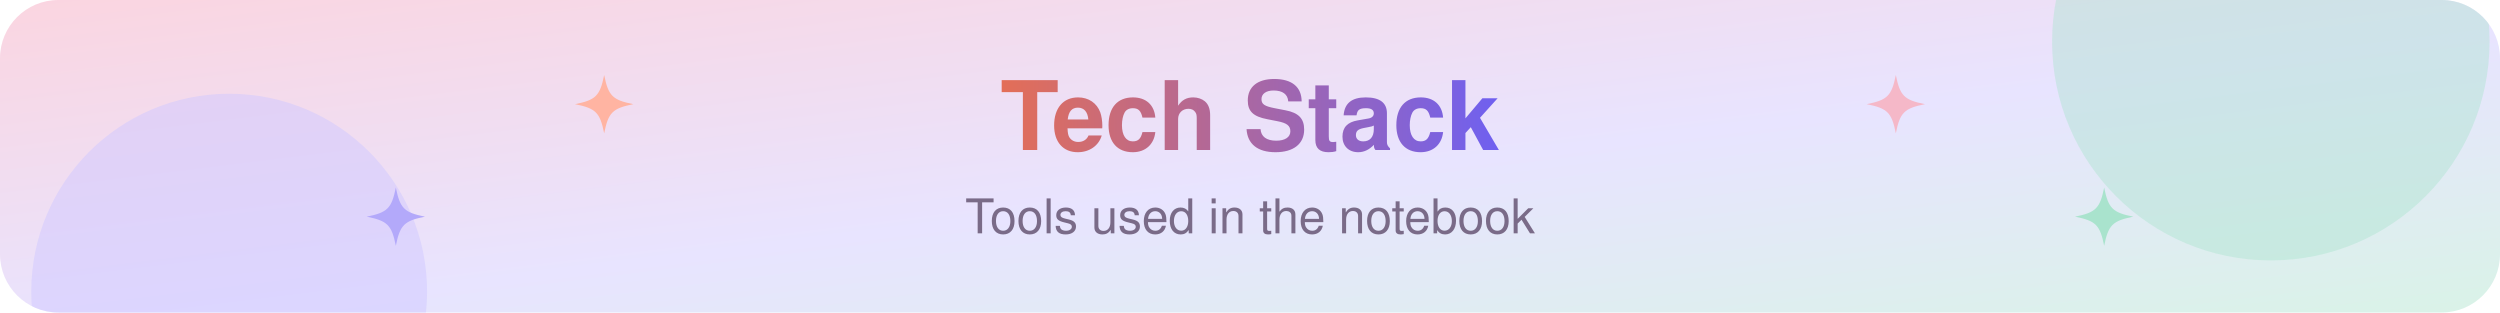
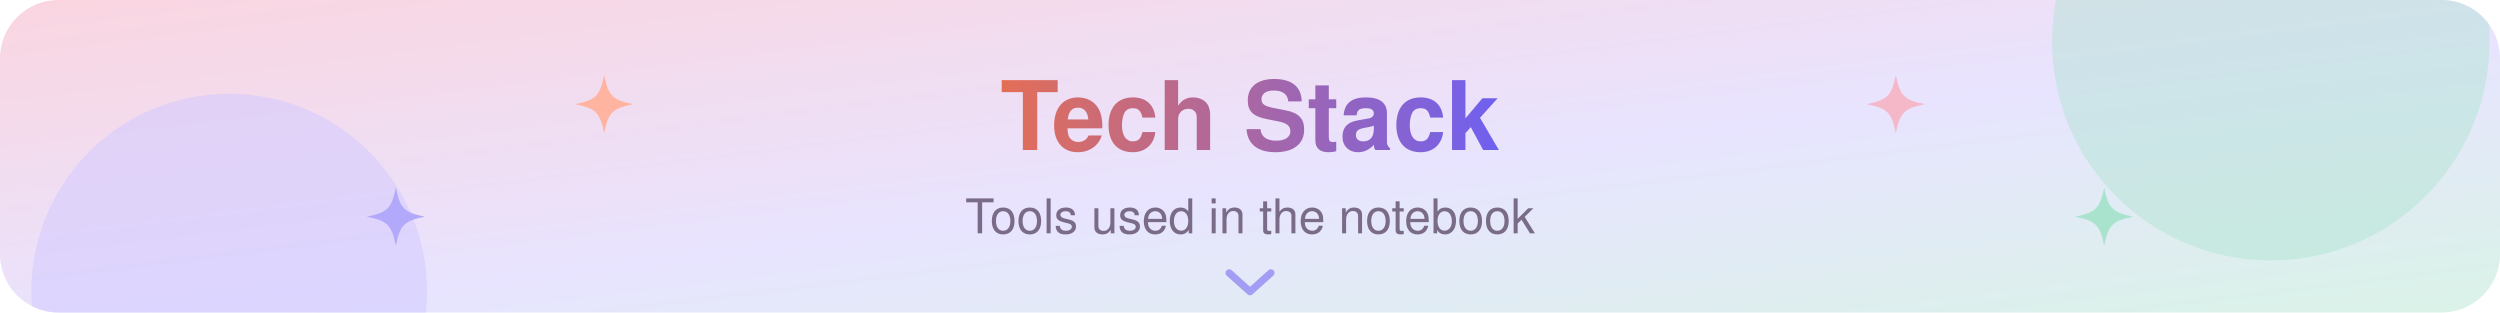
<svg xmlns="http://www.w3.org/2000/svg" viewBox="0 0 1200 150" width="1200" height="150" role="img" aria-label="Tech Stack">
  <defs>
    <linearGradient id="bg" x1="0" y1="0" x2="1" y2="1">
      <stop offset="0" stop-color="#FBD5E0" />
      <stop offset=".55" stop-color="#E8E4FF" />
      <stop offset="1" stop-color="#D9F3E7" />
    </linearGradient>
    <linearGradient id="t" x1="0" y1="0" x2="1" y2="0">
      <stop offset="0" stop-color="#E36E57" />
      <stop offset="1" stop-color="#6F60F0" />
    </linearGradient>
    <clipPath id="c">
      <rect width="1200" height="150" rx="28" />
    </clipPath>
    <path id="s" d="M0-14C2-4 4-2 14 0 4 2 2 4 0 14-2 4-4 2-14 0-4-2-2-4 0-14Z" />
    <path id="pin" d="M0 0C-5-9-22-20-22-37a22 22 0 0 1 44 0C22-20 5-9 0 0Z" />
  </defs>
  <style>
.blob{animation:drift 11s ease-in-out infinite alternate}.b2{animation-duration:14s;animation-direction:alternate-reverse}.b3{animation-duration:17s}
.bob{animation:bob 3.4s ease-in-out infinite}.d1{animation-delay:-.9s}.d2{animation-delay:-1.8s}.d3{animation-delay:-2.6s}
.walk{stroke-dasharray:3 15;animation:walk 3s linear infinite}
.tw{animation:tw 3.2s ease-in-out infinite}.t2{animation-delay:-1s}.t3{animation-delay:-2s}
.rise{animation:rise .9s ease-out both}.r2{animation-delay:.2s}
@keyframes drift{to{transform:translate(40px,-20px) scale(1.12)}}
@keyframes bob{0%,100%{transform:translateY(0)}50%{transform:translateY(-10px)}}
@keyframes walk{to{stroke-dashoffset:-54}}
@keyframes tw{0%,100%{opacity:.35}50%{opacity:1}}
@keyframes rise{from{opacity:0;transform:translateY(16px)}}
@media (prefers-reduced-motion:reduce){*{animation:none!important}}
</style>
  <g clip-path="url(#c)">
    <rect width="1200" height="150" fill="url(#bg)" />
    <circle class="blob" cx="110" cy="140" r="95" fill="#CFC8FF" opacity=".5" />
    <circle class="blob b2" cx="1090" cy="20" r="105" fill="#A9E3CD" opacity=".42" />
    <use class="tw" href="#s" x="290" y="50" fill="#FFB4A2" />
    <use class="tw t2" href="#s" x="190" y="104" fill="#B3A9FA" />
    <use class="tw t3" href="#s" x="910" y="50" fill="#F5B8C8" />
    <use class="tw" href="#s" x="1010" y="104" fill="#A9E3CD" />
    <g font-family="-apple-system,BlinkMacSystemFont,'Segoe UI',Helvetica,Arial,sans-serif" text-anchor="middle">
      <text x="600" y="72.0" font-size="46" font-weight="800" fill="url(#t)">Tech Stack</text>
      <text x="600" y="112.0" font-size="23" fill="#7A6B88">Tools used in the notebook</text>
    </g>
+     <g transform="translate(600 136)">
+       <g class="bob">
+         <path d="M-10-5l10 9 10-9" fill="none" stroke="#6F60F0" stroke-opacity=".55" stroke-width="3.5" stroke-linecap="round" stroke-linejoin="round" />
+       </g>
+     </g>
  </g>
</svg>
